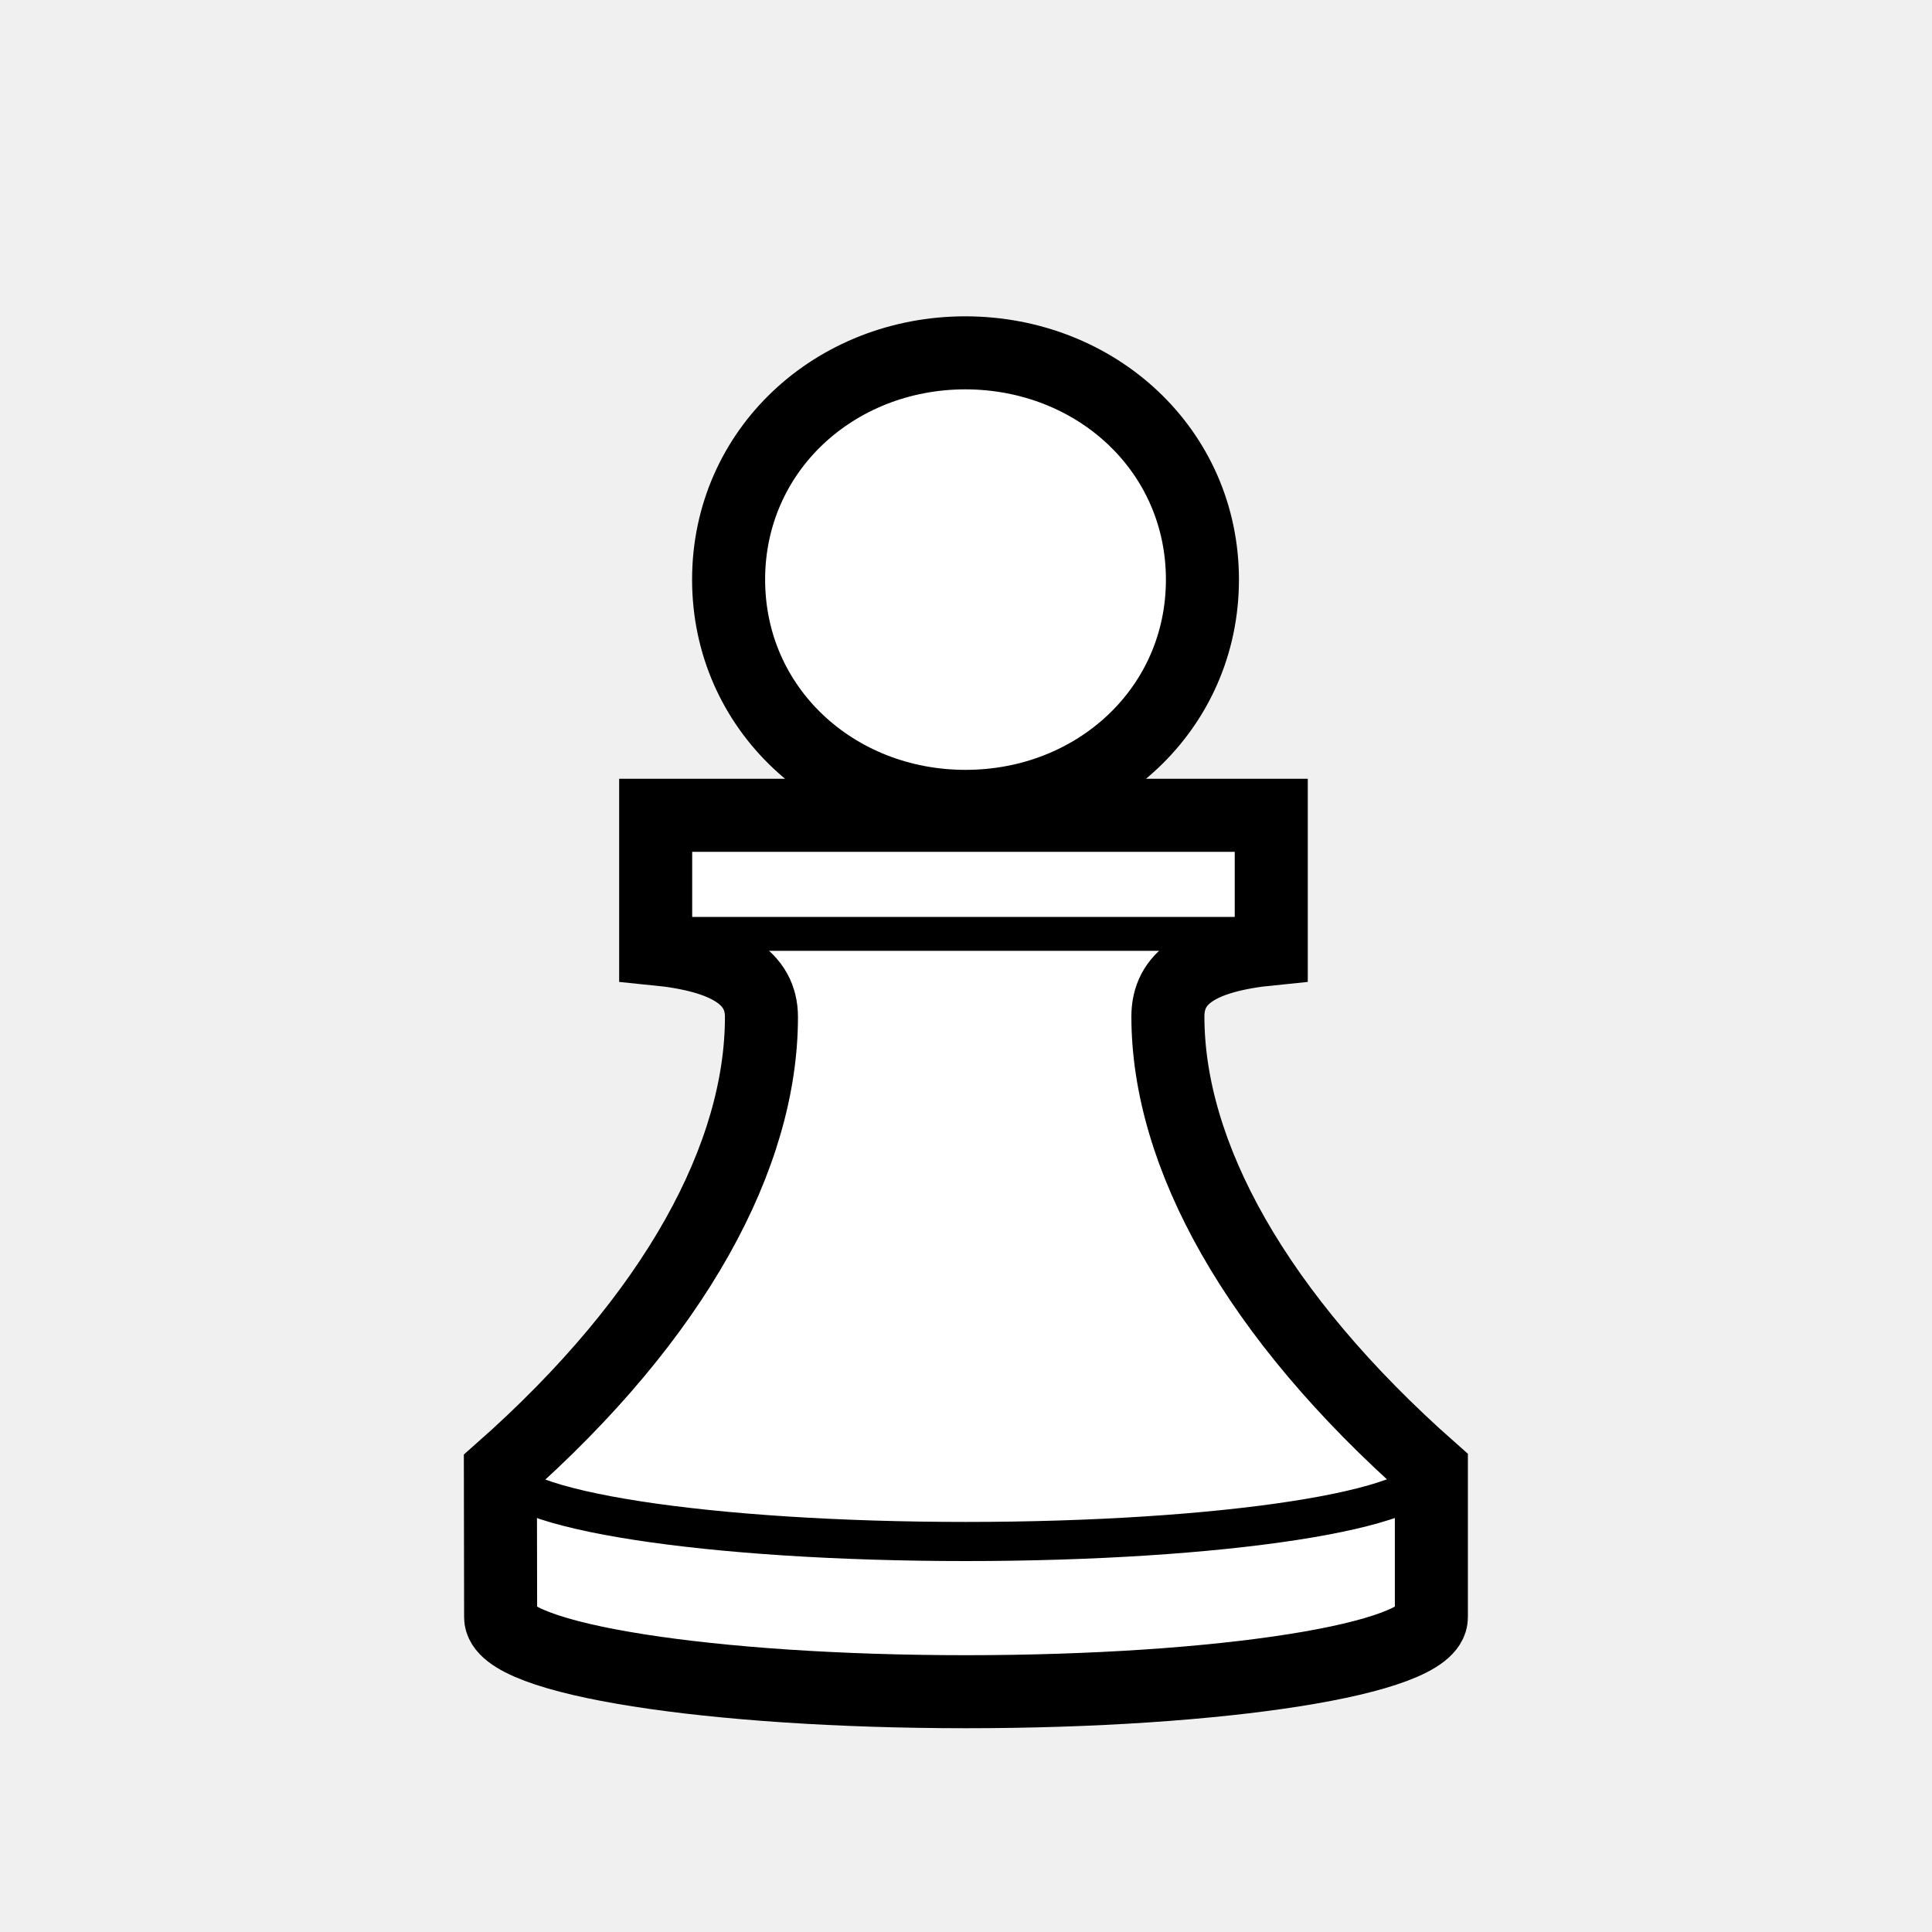
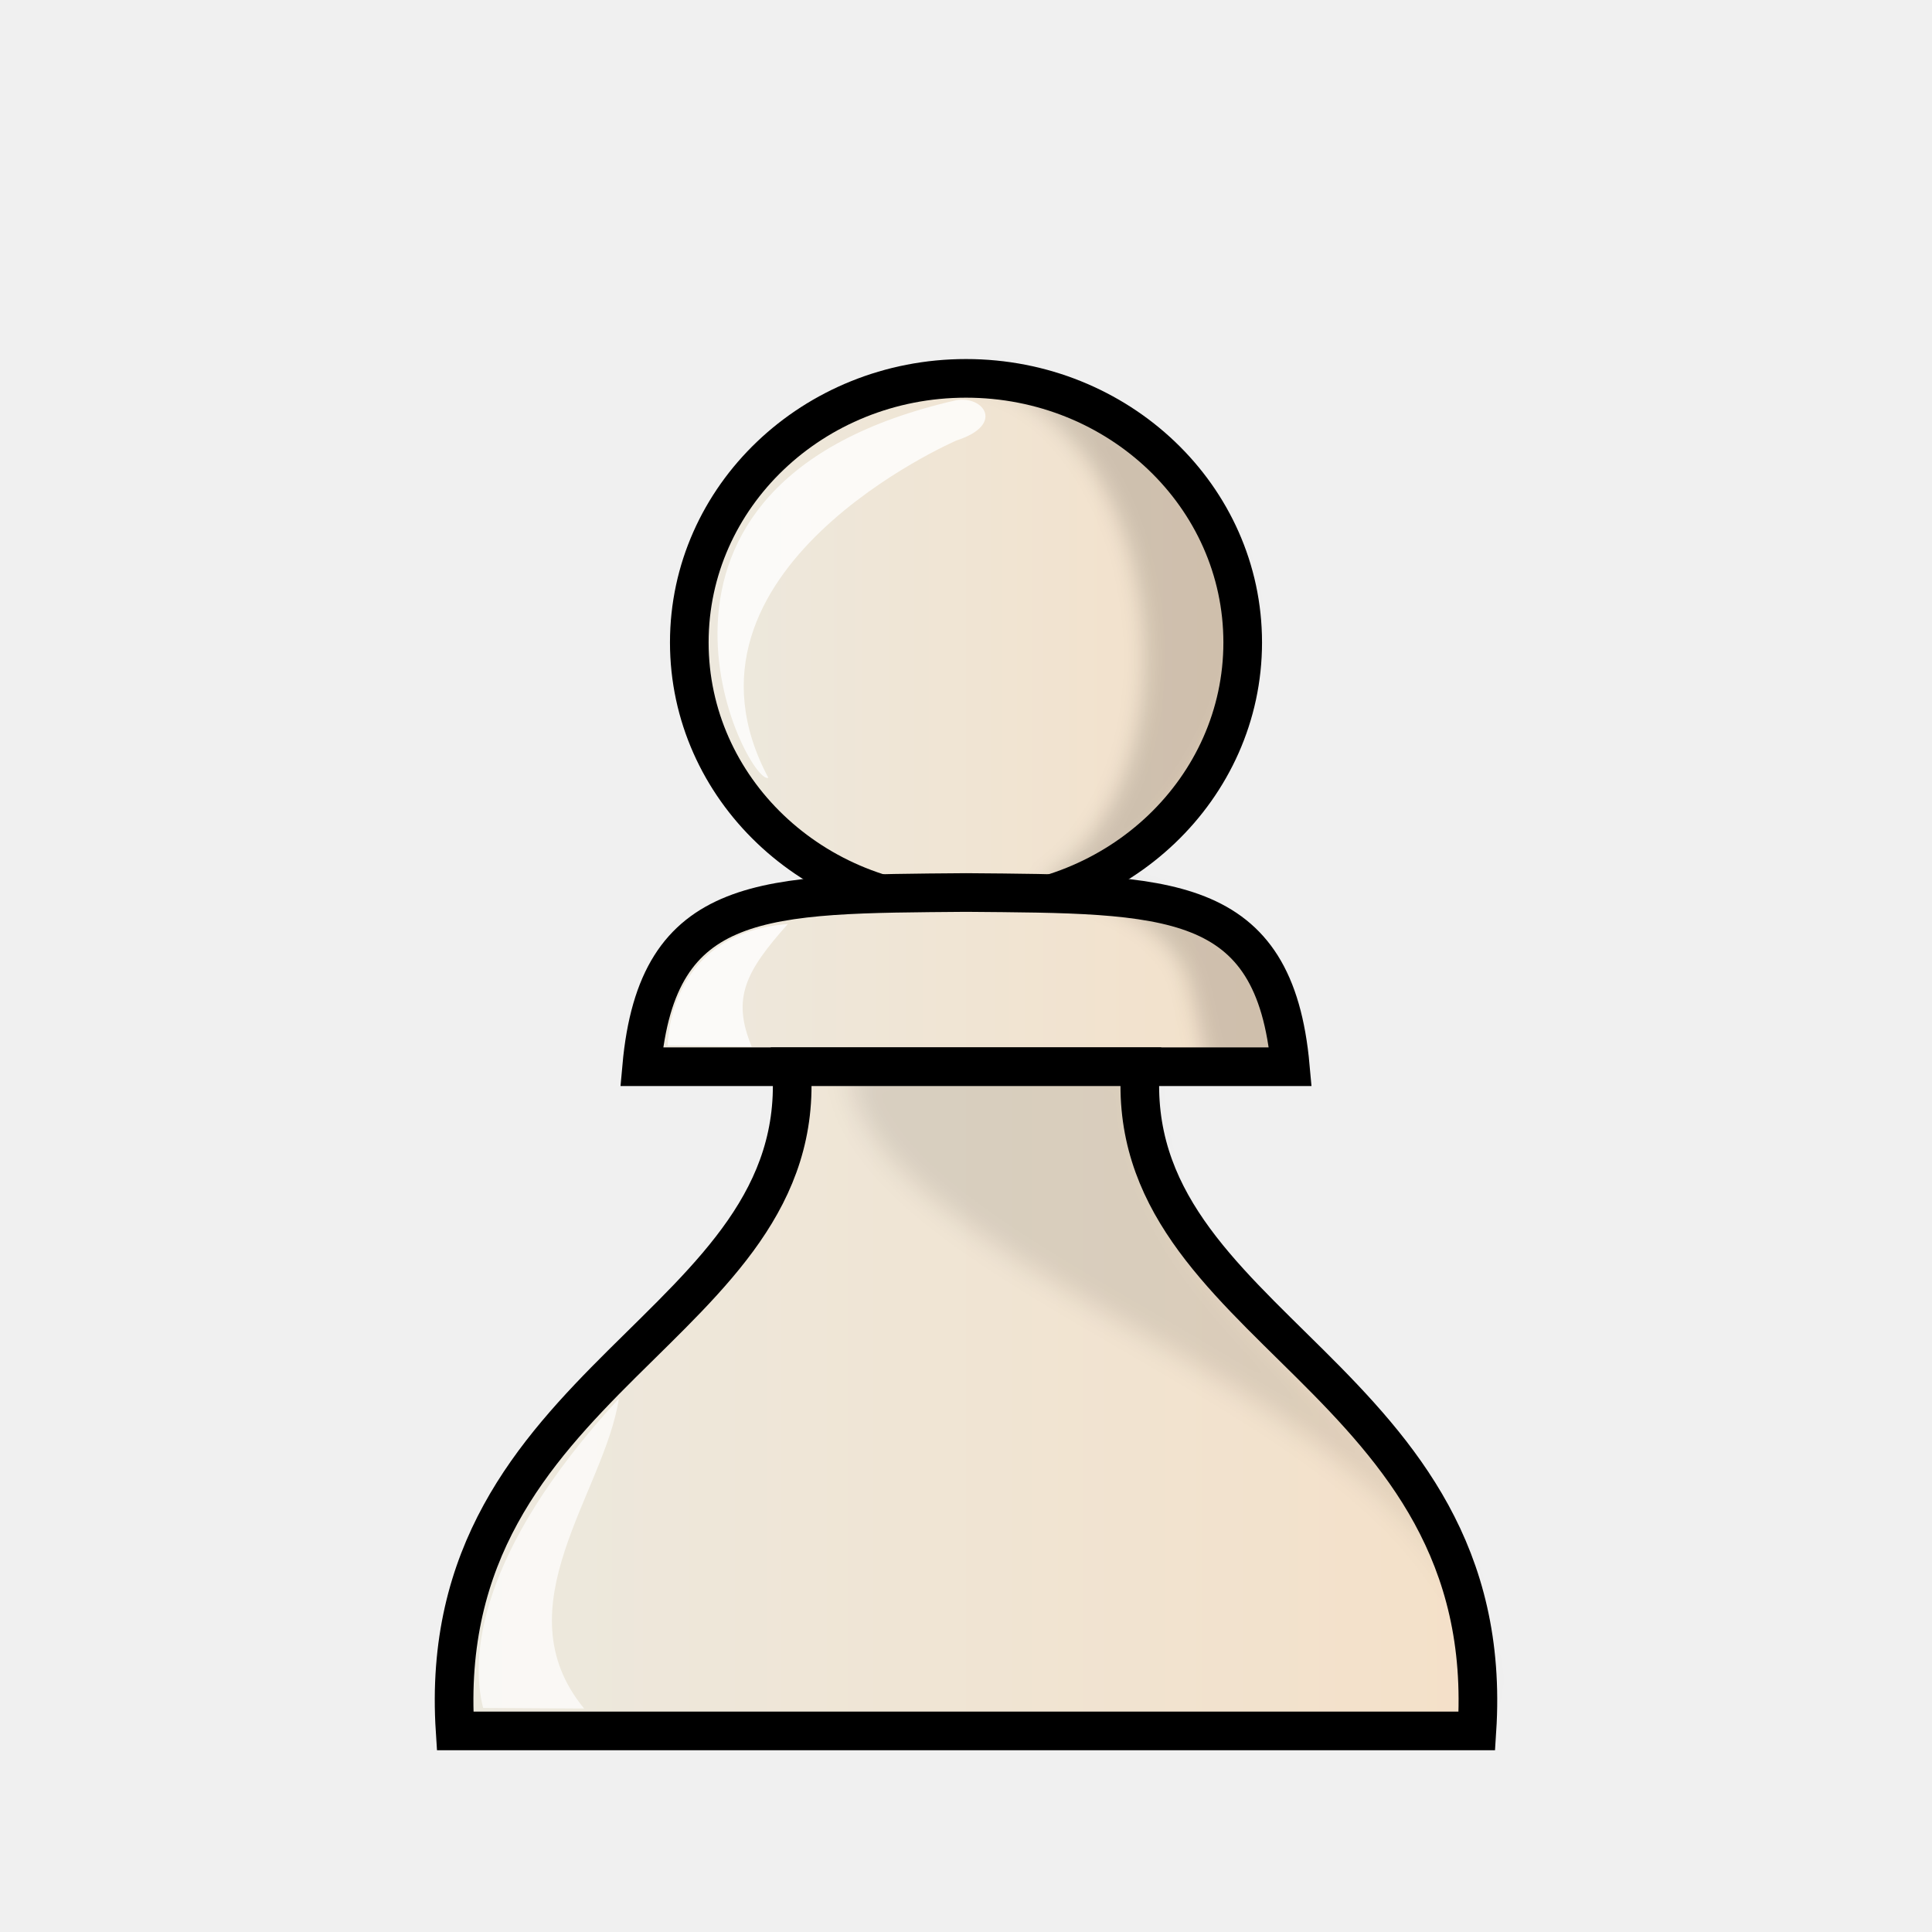
- <svg xmlns="http://www.w3.org/2000/svg" viewBox="0 0 800 800">
-   <g stroke="#000" stroke-miterlimit="10">
-     <path fill="#fff" stroke-width="30.24" d="M497.9 240c0 53.6-44 93.9-98.1 93.9s-98.1-40.3-98.1-93.9 44-93.9 98.1-93.9c54.2.1 98.1 40.4 98.1 93.9zm28.5 97.6v55.3c-30.2 3-42.8 12.1-42.8 28 0 56.9 36 123.4 109.1 187.9v60.9c0 17.4-87.5 30.8-192.7 30.8s-192.7-13.4-192.7-30.8l-.1-60.6c73.1-64.5 108.1-131.1 108.1-188 0-15.9-13.6-25.2-43.8-28.2v-55.3z" />
-     <path fill="none" stroke-width="16.2" d="M207.2 608c0 17.4 87.5 30.3 192.7 30.3s192.6-12.9 192.6-30.2" />
-     <path fill="none" stroke-width="14.04" d="M272.6 386.7h252.7" />
-   </g>
+ <svg xmlns="http://www.w3.org/2000/svg" xmlns:xlink="http://www.w3.org/1999/xlink" fill-rule="evenodd" clip-rule="evenodd" image-rendering="optimizeQuality" shape-rendering="geometricPrecision" text-rendering="geometricPrecision" viewBox="0 1.5 50 50">
+   <defs>
+     <linearGradient id="a" x1="9.241" x2="40.761" y1="27.266" y2="27.266" gradientTransform="matrix(.98495 0 0 .98605 .376 .641)" gradientUnits="userSpaceOnUse">
+       <stop offset="0" stop-color="#ece9df" />
+       <stop offset="1" stop-color="#f4e0c8" />
+     </linearGradient>
+     <linearGradient xlink:href="#a" id="b" x1="779.03" x2="794.63" y1="54.449" y2="54.449" gradientTransform="matrix(.98131 0 0 .97235 -747.13 -34.817)" gradientUnits="userSpaceOnUse" />
+     <linearGradient xlink:href="#a" id="c" x1="777.73" x2="795.93" y1="63.423" y2="63.423" gradientTransform="matrix(.98131 0 0 .97235 -747.13 -34.817)" gradientUnits="userSpaceOnUse" />
+     <linearGradient xlink:href="#a" id="d" x1="772.83" x2="800.83" y1="74.581" y2="74.581" gradientTransform="matrix(.98131 0 0 .97235 -747.13 -34.817)" gradientUnits="userSpaceOnUse" />
+     <filter id="e" width="1.099" height="1.093" x="-.049" y="-.047" color-interpolation-filters="sRGB">
+       <feGaussianBlur stdDeviation=".344" />
+     </filter>
+     <filter id="f" width="1.151" height="1.07" x="-.075" y="-.035" color-interpolation-filters="sRGB">
+       <feGaussianBlur stdDeviation=".269" />
+     </filter>
+   </defs>
+   <ellipse cx="25" cy="18.126" fill="url(#b)" stroke="#000" stroke-linejoin="round" paint-order="markers fill stroke" rx="7.161" ry="6.834" />
+   <path fill="url(#c)" stroke="#000" d="M25 24.598c-5.228.044-7.985-.028-8.394 4.508h16.788c-.41-4.536-3.165-4.464-8.394-4.508z" />
+   <path fill="url(#d)" stroke="#000" d="M20.484 29.106c.496 6.787-9.303 7.996-8.706 17.19h26.444c.597-9.194-9.202-10.403-8.706-17.19H25z" />
+   <path fill="#fff" d="M19.884 21.629c-.528.225-4.585-7.628 4.867-9.772.717-.119 1.252.64.008 1.04 0 0-7.74 3.346-4.875 8.732" opacity=".8" />
+   <path fill="#fff" d="M12.504 45.701c-.324-1.24-.204-3.973 3.513-8.008-.37 2.437-3.065 5.393-.9 8.024z" opacity=".7" />
+   <path fill="#fff" d="M17.282 28.557s-.026-2.905 3.106-3.142c-1.079 1.212-1.462 1.906-.933 3.174z" opacity=".8" />
+   <path d="M275.09-101.12c.228 6.037 18.734 9.314 16.553 17.682 1.286-7.878-9.282-10.089-8.875-17.682z" filter="url(#e)" opacity=".1" style="mix-blend-mode:normal" transform="matrix(.98092 0 0 .9722 -247.86 127.42)" />
+   <path d="M278.37-118.34c4.975.663 6.596 10.501 1.92 13.454 0 0 3.409.512 3.967 2.688.17.66.468 2.181.468 2.181h2.202s-.196-1.54-.47-2.164c-.888-2.035-4.685-2.771-4.685-2.771 1.871-1.18 3.898-4.253 3.898-6.358.388-4.551-5.508-7.548-7.3-7.03" filter="url(#f)" opacity=".15" style="mix-blend-mode:normal" transform="matrix(.98092 0 0 .9722 -248.05 126.34)" />
</svg>
